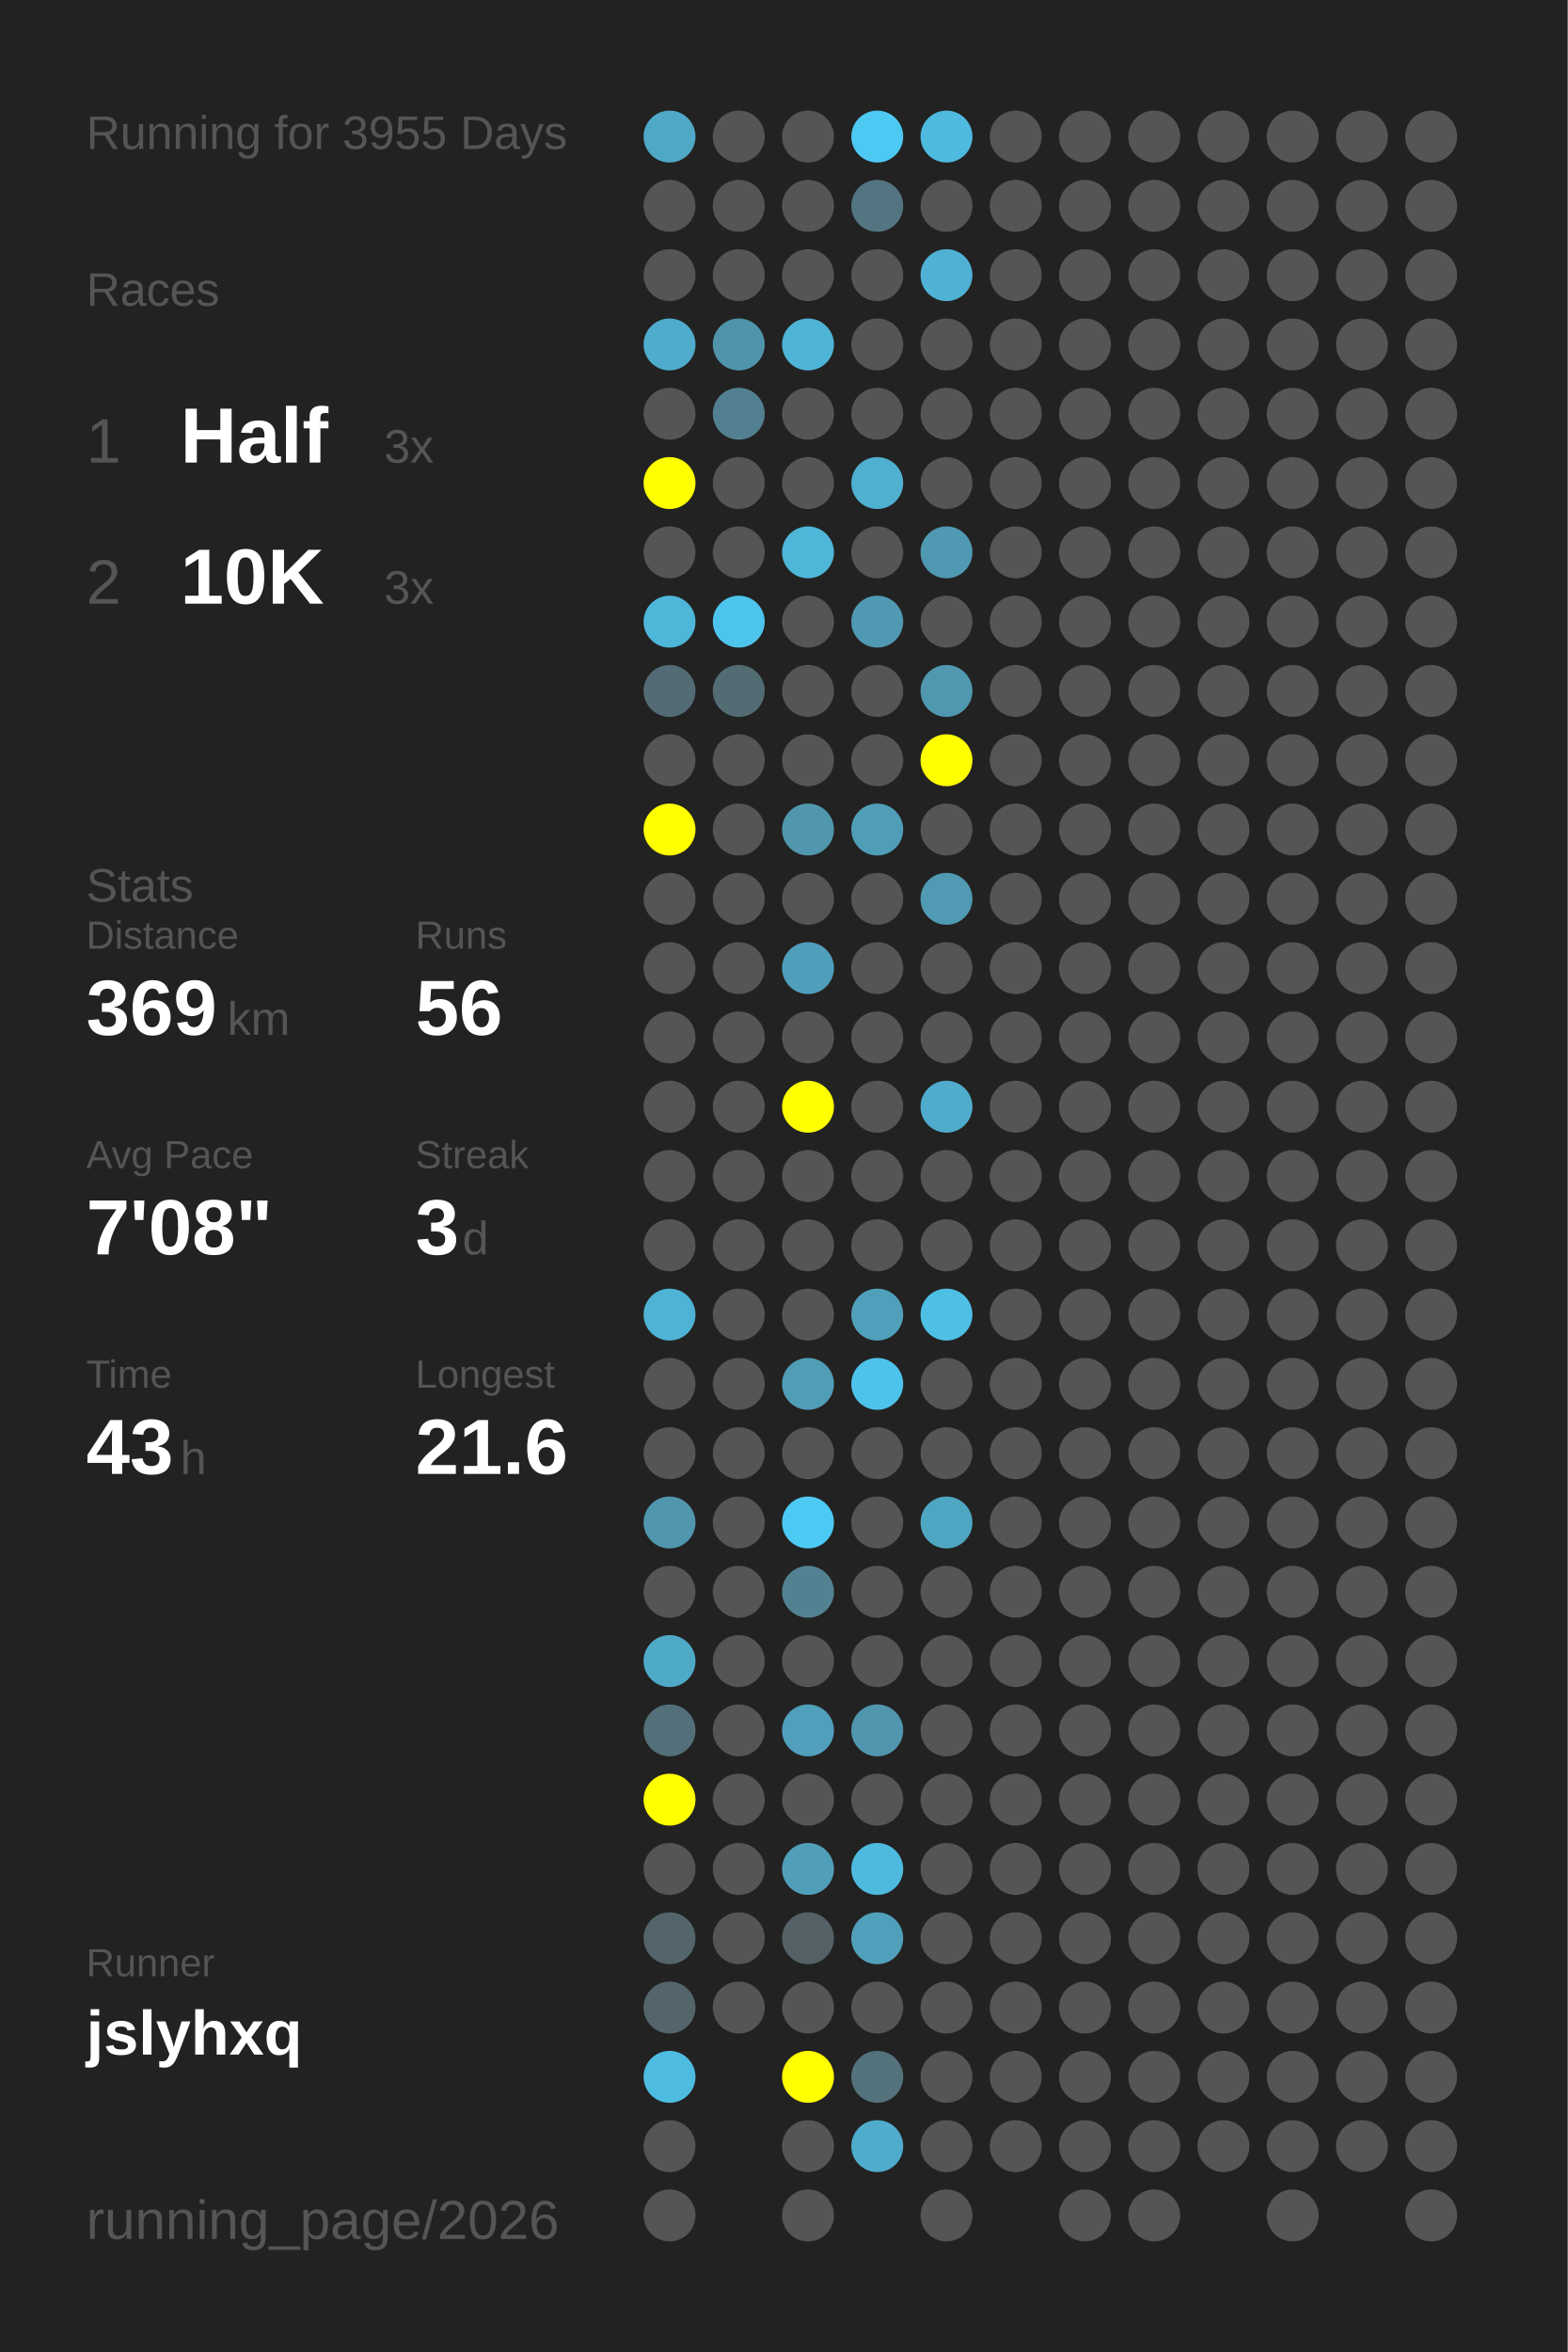
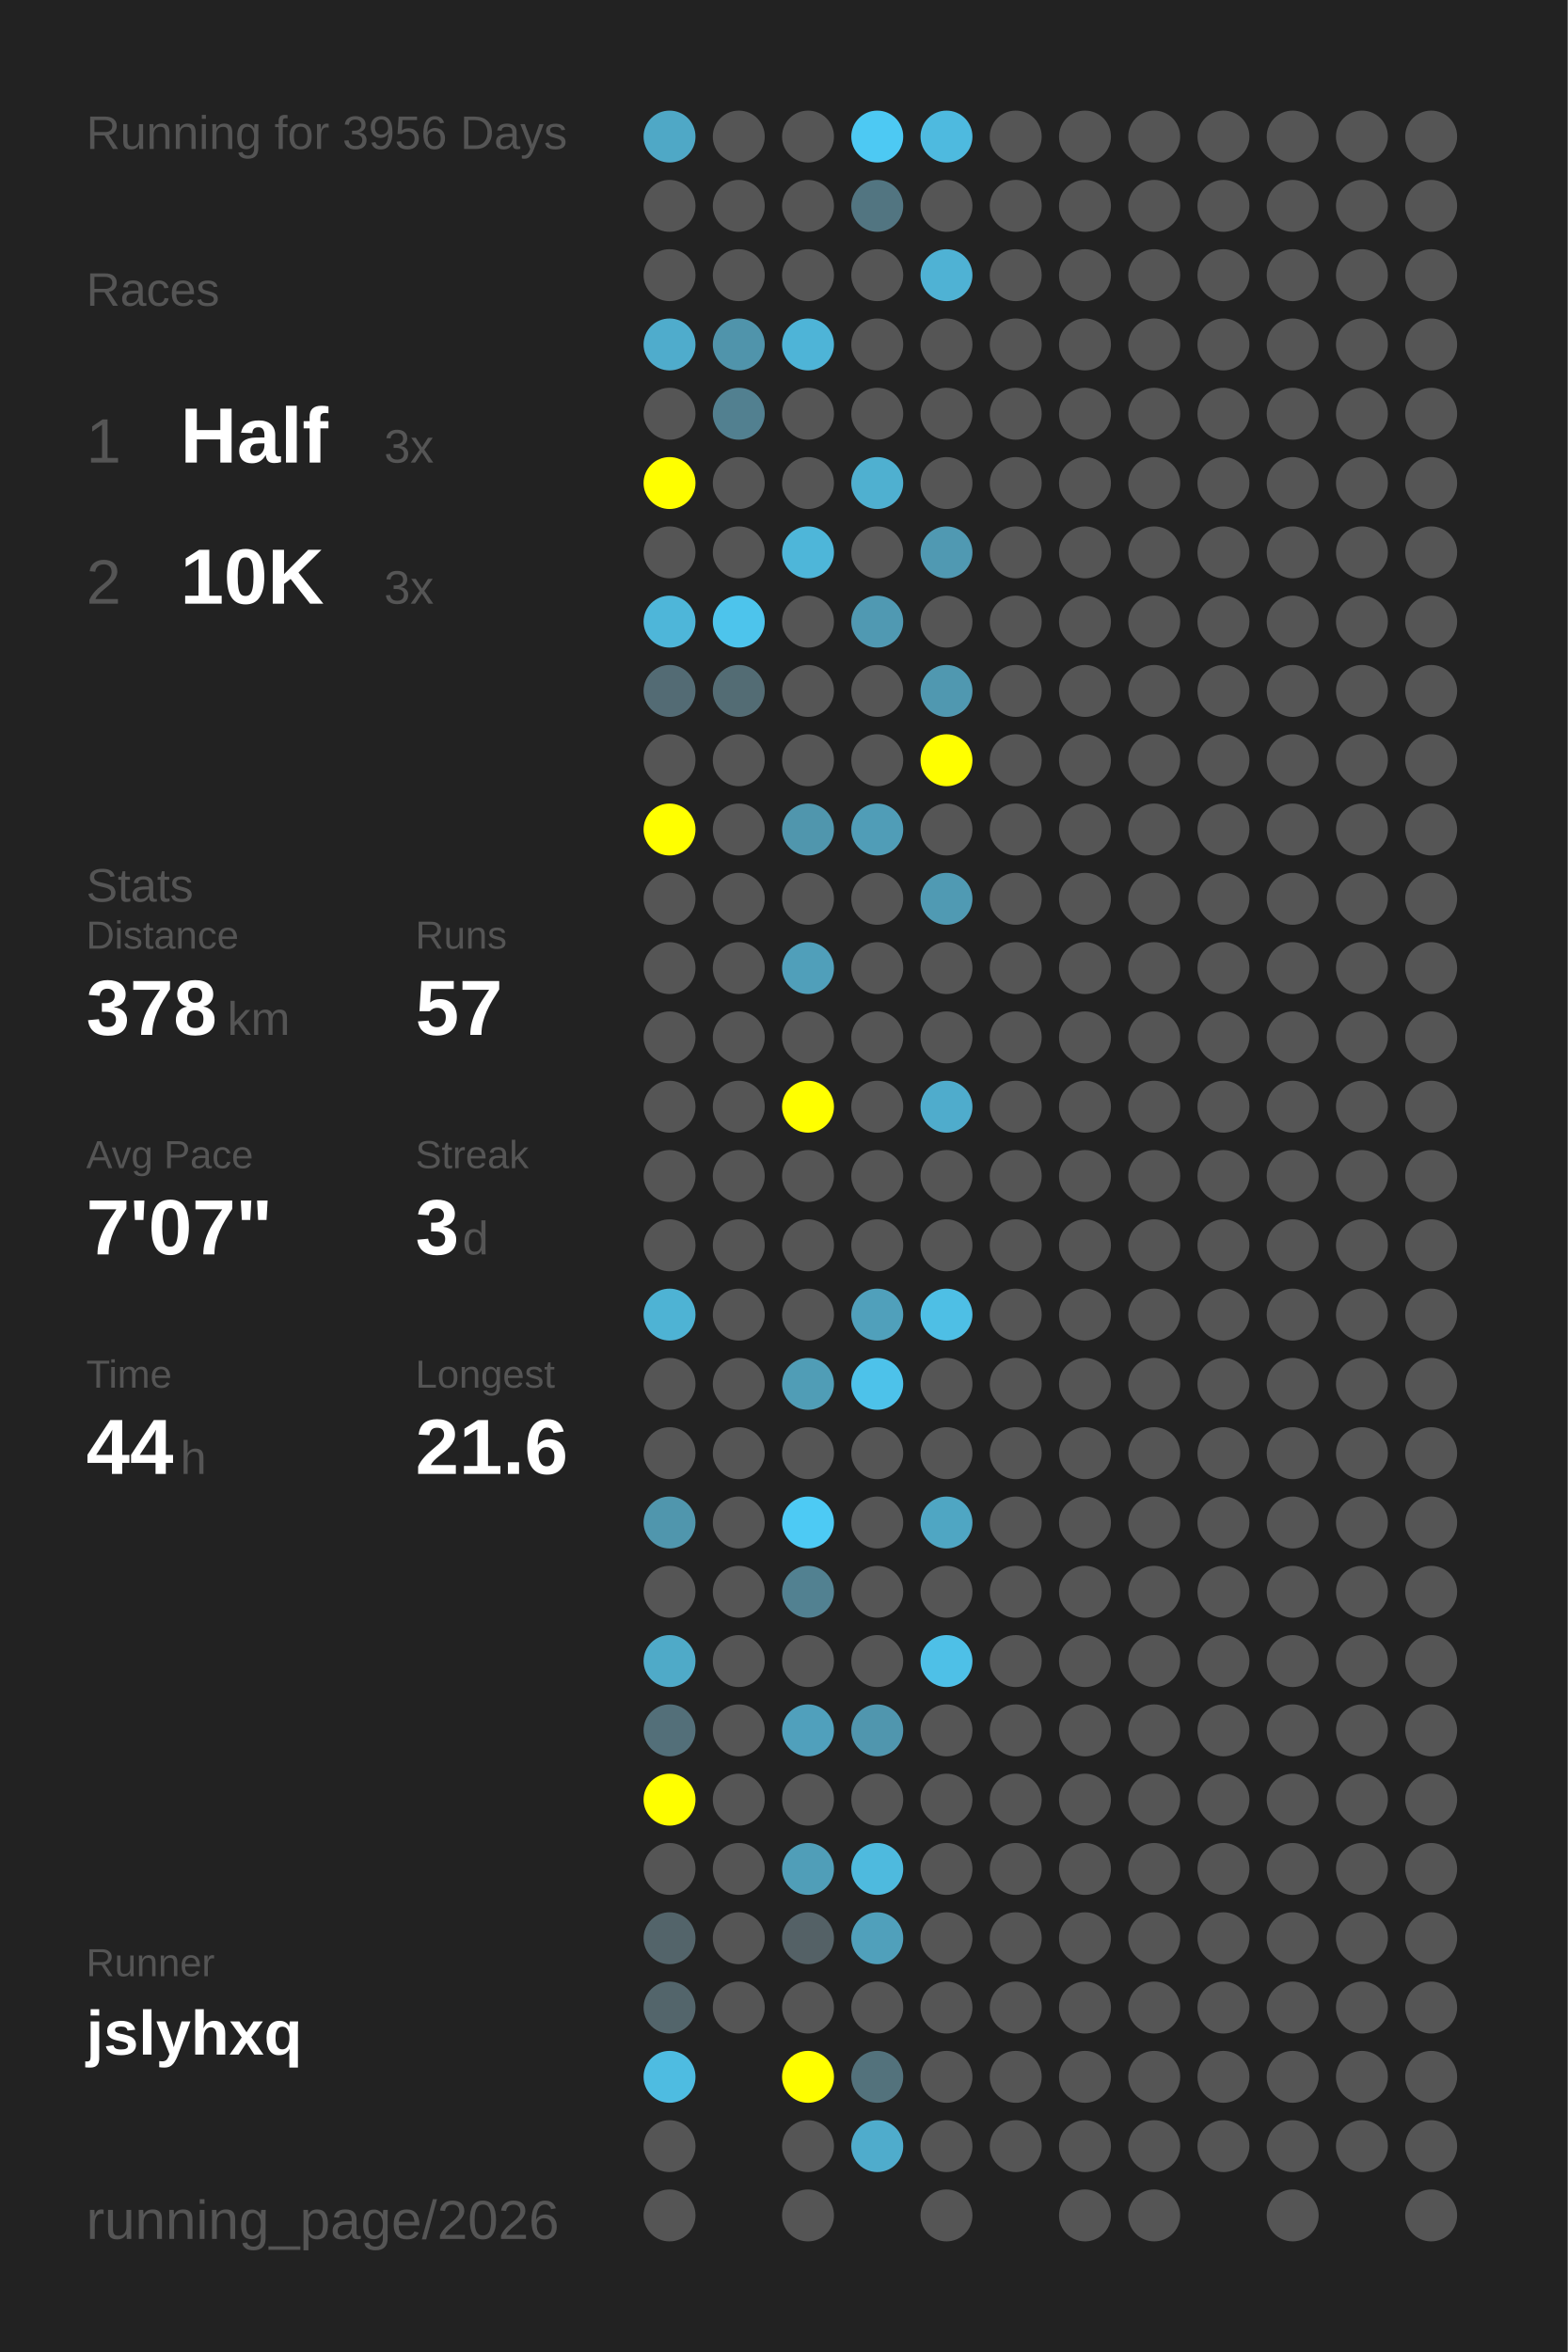
<svg xmlns="http://www.w3.org/2000/svg" baseProfile="full" height="300mm" version="1.1" viewBox="0,0,200,300" width="200mm">
  <defs />
  <rect fill="#222222" height="300" width="200" x="0" y="0" />
-   <text fill="#555555" style="font-size:6px; font-family:Arial;" x="11" y="19">Running for 3955 Days</text>
+   <text fill="#555555" style="font-size:6px; font-family:Arial;" x="11" y="19">Running for 3956 Days</text>
  <text fill="#555555" style="font-size:6px; font-family:Arial;" x="11" y="39">Races</text>
  <text fill="#555555" style="font-size:8px; font-family:Arial;" x="11" y="59">1</text>
  <text fill="#FFFFFF" style="font-size:10px; font-family:Arial; font-weight:bold;" x="23" y="59">Half</text>
  <text fill="#555555" style="font-size:6px; font-family:Arial;" x="49" y="59">3x</text>
  <text fill="#555555" style="font-size:8px; font-family:Arial;" x="11" y="77">2</text>
  <text fill="#FFFFFF" style="font-size:10px; font-family:Arial; font-weight:bold;" x="23" y="77">10K</text>
  <text fill="#555555" style="font-size:6px; font-family:Arial;" x="49" y="77">3x</text>
  <text fill="#555555" style="font-size:6px; font-family:Arial;" x="11" y="115">Stats</text>
  <text fill="#555555" style="font-size:5px; font-family:Arial;" x="11" y="121">Distance</text>
-   <text fill="#FFFFFF" style="font-size:10px; font-family:Arial; font-weight:bold;" x="11" y="132">369</text>
+   <text fill="#FFFFFF" style="font-size:10px; font-family:Arial; font-weight:bold;" x="11" y="132">378</text>
  <text fill="#555555" style="font-size:6px; font-family:Arial;" x="29" y="132">km</text>
  <text fill="#555555" style="font-size:5px; font-family:Arial;" x="53" y="121">Runs</text>
-   <text fill="#FFFFFF" style="font-size:10px; font-family:Arial; font-weight:bold;" x="53" y="132">56</text>
+   <text fill="#FFFFFF" style="font-size:10px; font-family:Arial; font-weight:bold;" x="53" y="132">57</text>
  <text fill="#555555" style="font-size:5px; font-family:Arial;" x="11" y="149">Avg Pace</text>
-   <text fill="#FFFFFF" style="font-size:10px; font-family:Arial; font-weight:bold;" x="11" y="160">7'08"</text>
+   <text fill="#FFFFFF" style="font-size:10px; font-family:Arial; font-weight:bold;" x="11" y="160">7'07"</text>
  <text fill="#555555" style="font-size:5px; font-family:Arial;" x="53" y="149">Streak</text>
  <text fill="#FFFFFF" style="font-size:10px; font-family:Arial; font-weight:bold;" x="53" y="160">3</text>
  <text fill="#555555" style="font-size:6px; font-family:Arial;" x="59" y="160">d</text>
  <text fill="#555555" style="font-size:5px; font-family:Arial;" x="11" y="177">Time</text>
-   <text fill="#FFFFFF" style="font-size:10px; font-family:Arial; font-weight:bold;" x="11" y="188">43</text>
+   <text fill="#FFFFFF" style="font-size:10px; font-family:Arial; font-weight:bold;" x="11" y="188">44</text>
  <text fill="#555555" style="font-size:6px; font-family:Arial;" x="23" y="188">h</text>
  <text fill="#555555" style="font-size:5px; font-family:Arial;" x="53" y="177">Longest</text>
  <text fill="#FFFFFF" style="font-size:10px; font-family:Arial; font-weight:bold;" x="53" y="188">21.6</text>
  <text fill="#555555" style="font-size:5px; font-family:Arial;" x="11" y="252.065">Runner</text>
  <text fill="#FFFFFF" style="font-size:8px; font-family:Arial; font-weight:bold;" x="11" y="262.065">jslyhxq</text>
  <text fill="#555555" style="font-size:7px; font-family:Arial;" x="11" y="285.581">running_page/2026</text>
  <circle cx="85.417" cy="17.419" fill="#4fa8c6" r="3.312" />
  <circle cx="85.417" cy="26.258" fill="#555555" r="3.312" />
  <circle cx="85.417" cy="35.097" fill="#555555" r="3.312" />
  <circle cx="85.417" cy="43.935" fill="#4faccc" r="3.312" />
  <circle cx="85.417" cy="52.774" fill="#555555" r="3.312" />
  <circle cx="85.417" cy="61.613" fill="#FFFF00" r="3.312" />
  <circle cx="85.417" cy="70.452" fill="#555555" r="3.312" />
  <circle cx="85.417" cy="79.29" fill="#4eb6d9" r="3.312" />
  <circle cx="85.417" cy="88.129" fill="#536b74" r="3.312" />
  <circle cx="85.417" cy="96.968" fill="#555555" r="3.312" />
  <circle cx="85.417" cy="105.806" fill="#FFFF00" r="3.312" />
  <circle cx="85.417" cy="114.645" fill="#555555" r="3.312" />
  <circle cx="85.417" cy="123.484" fill="#555555" r="3.312" />
  <circle cx="85.417" cy="132.323" fill="#555555" r="3.312" />
  <circle cx="85.417" cy="141.161" fill="#555555" r="3.312" />
  <circle cx="85.417" cy="150" fill="#555555" r="3.312" />
  <circle cx="85.417" cy="158.839" fill="#555555" r="3.312" />
  <circle cx="85.417" cy="167.677" fill="#4eb3d4" r="3.312" />
  <circle cx="85.417" cy="176.516" fill="#555555" r="3.312" />
  <circle cx="85.417" cy="185.355" fill="#555555" r="3.312" />
  <circle cx="85.417" cy="194.194" fill="#5096ad" r="3.312" />
  <circle cx="85.417" cy="203.032" fill="#555555" r="3.312" />
  <circle cx="85.417" cy="211.871" fill="#4faac8" r="3.312" />
  <circle cx="85.417" cy="220.71" fill="#536f79" r="3.312" />
  <circle cx="85.417" cy="229.548" fill="#FFFF00" r="3.312" />
  <circle cx="85.417" cy="238.387" fill="#555555" r="3.312" />
  <circle cx="85.417" cy="247.226" fill="#53646a" r="3.312" />
  <circle cx="85.417" cy="256.065" fill="#53656b" r="3.312" />
  <circle cx="85.417" cy="264.903" fill="#4ebce1" r="3.312" />
  <circle cx="85.417" cy="273.742" fill="#555555" r="3.312" />
  <circle cx="85.417" cy="282.581" fill="#555555" r="3.312" />
  <circle cx="94.25" cy="17.419" fill="#555555" r="3.312" />
  <circle cx="94.25" cy="26.258" fill="#555555" r="3.312" />
  <circle cx="94.25" cy="35.097" fill="#555555" r="3.312" />
  <circle cx="94.25" cy="43.935" fill="#5094ab" r="3.312" />
  <circle cx="94.25" cy="52.774" fill="#528090" r="3.312" />
  <circle cx="94.25" cy="61.613" fill="#555555" r="3.312" />
  <circle cx="94.25" cy="70.452" fill="#555555" r="3.312" />
  <circle cx="94.25" cy="79.29" fill="#4dc4ec" r="3.312" />
  <circle cx="94.25" cy="88.129" fill="#536c74" r="3.312" />
  <circle cx="94.25" cy="96.968" fill="#555555" r="3.312" />
  <circle cx="94.25" cy="105.806" fill="#555555" r="3.312" />
  <circle cx="94.25" cy="114.645" fill="#555555" r="3.312" />
  <circle cx="94.25" cy="123.484" fill="#555555" r="3.312" />
  <circle cx="94.25" cy="132.323" fill="#555555" r="3.312" />
  <circle cx="94.25" cy="141.161" fill="#555555" r="3.312" />
  <circle cx="94.25" cy="150" fill="#555555" r="3.312" />
  <circle cx="94.25" cy="158.839" fill="#555555" r="3.312" />
  <circle cx="94.25" cy="167.677" fill="#555555" r="3.312" />
  <circle cx="94.25" cy="176.516" fill="#555555" r="3.312" />
  <circle cx="94.25" cy="185.355" fill="#555555" r="3.312" />
  <circle cx="94.25" cy="194.194" fill="#555555" r="3.312" />
  <circle cx="94.25" cy="203.032" fill="#555555" r="3.312" />
  <circle cx="94.25" cy="211.871" fill="#555555" r="3.312" />
  <circle cx="94.25" cy="220.71" fill="#555555" r="3.312" />
  <circle cx="94.25" cy="229.548" fill="#555555" r="3.312" />
  <circle cx="94.25" cy="238.387" fill="#555555" r="3.312" />
  <circle cx="94.25" cy="247.226" fill="#555555" r="3.312" />
  <circle cx="94.25" cy="256.065" fill="#555555" r="3.312" />
  <circle cx="103.083" cy="17.419" fill="#555555" r="3.312" />
  <circle cx="103.083" cy="26.258" fill="#555555" r="3.312" />
  <circle cx="103.083" cy="35.097" fill="#555555" r="3.312" />
  <circle cx="103.083" cy="43.935" fill="#4eb4d7" r="3.312" />
  <circle cx="103.083" cy="52.774" fill="#555555" r="3.312" />
  <circle cx="103.083" cy="61.613" fill="#555555" r="3.312" />
  <circle cx="103.083" cy="70.452" fill="#4eb6d9" r="3.312" />
  <circle cx="103.083" cy="79.29" fill="#555555" r="3.312" />
  <circle cx="103.083" cy="88.129" fill="#555555" r="3.312" />
  <circle cx="103.083" cy="96.968" fill="#555555" r="3.312" />
  <circle cx="103.083" cy="105.806" fill="#5096ad" r="3.312" />
  <circle cx="103.083" cy="114.645" fill="#555555" r="3.312" />
  <circle cx="103.083" cy="123.484" fill="#509fba" r="3.312" />
  <circle cx="103.083" cy="132.323" fill="#555555" r="3.312" />
  <circle cx="103.083" cy="141.161" fill="#FFFF00" r="3.312" />
  <circle cx="103.083" cy="150" fill="#555555" r="3.312" />
  <circle cx="103.083" cy="158.839" fill="#555555" r="3.312" />
  <circle cx="103.083" cy="167.677" fill="#555555" r="3.312" />
  <circle cx="103.083" cy="176.516" fill="#509db6" r="3.312" />
  <circle cx="103.083" cy="185.355" fill="#555555" r="3.312" />
  <circle cx="103.083" cy="194.194" fill="#4dcaf4" r="3.312" />
  <circle cx="103.083" cy="203.032" fill="#528191" r="3.312" />
  <circle cx="103.083" cy="211.871" fill="#555555" r="3.312" />
  <circle cx="103.083" cy="220.71" fill="#50a0bc" r="3.312" />
  <circle cx="103.083" cy="229.548" fill="#555555" r="3.312" />
  <circle cx="103.083" cy="238.387" fill="#509eb8" r="3.312" />
  <circle cx="103.083" cy="247.226" fill="#546166" r="3.312" />
  <circle cx="103.083" cy="256.065" fill="#555555" r="3.312" />
  <circle cx="103.083" cy="264.903" fill="#FFFF00" r="3.312" />
  <circle cx="103.083" cy="273.742" fill="#555555" r="3.312" />
  <circle cx="103.083" cy="282.581" fill="#555555" r="3.312" />
  <circle cx="111.917" cy="17.419" fill="#4dc9f3" r="3.312" />
  <circle cx="111.917" cy="26.258" fill="#527581" r="3.312" />
  <circle cx="111.917" cy="35.097" fill="#555555" r="3.312" />
  <circle cx="111.917" cy="43.935" fill="#555555" r="3.312" />
  <circle cx="111.917" cy="52.774" fill="#555555" r="3.312" />
  <circle cx="111.917" cy="61.613" fill="#4fb0d0" r="3.312" />
  <circle cx="111.917" cy="70.452" fill="#555555" r="3.312" />
  <circle cx="111.917" cy="79.29" fill="#5099b2" r="3.312" />
  <circle cx="111.917" cy="88.129" fill="#555555" r="3.312" />
  <circle cx="111.917" cy="96.968" fill="#555555" r="3.312" />
  <circle cx="111.917" cy="105.806" fill="#509db7" r="3.312" />
  <circle cx="111.917" cy="114.645" fill="#555555" r="3.312" />
  <circle cx="111.917" cy="123.484" fill="#555555" r="3.312" />
  <circle cx="111.917" cy="132.323" fill="#555555" r="3.312" />
  <circle cx="111.917" cy="141.161" fill="#555555" r="3.312" />
  <circle cx="111.917" cy="150" fill="#555555" r="3.312" />
  <circle cx="111.917" cy="158.839" fill="#555555" r="3.312" />
  <circle cx="111.917" cy="167.677" fill="#50a0bb" r="3.312" />
  <circle cx="111.917" cy="176.516" fill="#4dc2ea" r="3.312" />
  <circle cx="111.917" cy="185.355" fill="#555555" r="3.312" />
  <circle cx="111.917" cy="194.194" fill="#555555" r="3.312" />
  <circle cx="111.917" cy="203.032" fill="#555555" r="3.312" />
  <circle cx="111.917" cy="211.871" fill="#555555" r="3.312" />
  <circle cx="111.917" cy="220.71" fill="#5096ae" r="3.312" />
  <circle cx="111.917" cy="229.548" fill="#555555" r="3.312" />
  <circle cx="111.917" cy="238.387" fill="#4ebade" r="3.312" />
  <circle cx="111.917" cy="247.226" fill="#50a0bb" r="3.312" />
  <circle cx="111.917" cy="256.065" fill="#555555" r="3.312" />
  <circle cx="111.917" cy="264.903" fill="#53727c" r="3.312" />
  <circle cx="111.917" cy="273.742" fill="#4faccc" r="3.312" />
  <circle cx="120.75" cy="17.419" fill="#4ebadf" r="3.312" />
  <circle cx="120.75" cy="26.258" fill="#555555" r="3.312" />
  <circle cx="120.75" cy="35.097" fill="#4fb2d4" r="3.312" />
  <circle cx="120.75" cy="43.935" fill="#555555" r="3.312" />
  <circle cx="120.75" cy="52.774" fill="#555555" r="3.312" />
  <circle cx="120.75" cy="61.613" fill="#555555" r="3.312" />
  <circle cx="120.75" cy="70.452" fill="#5099b2" r="3.312" />
  <circle cx="120.75" cy="79.29" fill="#555555" r="3.312" />
  <circle cx="120.75" cy="88.129" fill="#5098b0" r="3.312" />
  <circle cx="120.75" cy="96.968" fill="#FFFF00" r="3.312" />
  <circle cx="120.75" cy="105.806" fill="#555555" r="3.312" />
  <circle cx="120.75" cy="114.645" fill="#509ab3" r="3.312" />
  <circle cx="120.75" cy="123.484" fill="#555555" r="3.312" />
  <circle cx="120.75" cy="132.323" fill="#555555" r="3.312" />
  <circle cx="120.75" cy="141.161" fill="#4faccc" r="3.312" />
  <circle cx="120.75" cy="150" fill="#555555" r="3.312" />
  <circle cx="120.75" cy="158.839" fill="#555555" r="3.312" />
  <circle cx="120.75" cy="167.677" fill="#4ebfe5" r="3.312" />
  <circle cx="120.75" cy="176.516" fill="#555555" r="3.312" />
  <circle cx="120.75" cy="185.355" fill="#555555" r="3.312" />
  <circle cx="120.75" cy="194.194" fill="#4fa6c3" r="3.312" />
  <circle cx="120.75" cy="203.032" fill="#555555" r="3.312" />
-   <circle cx="120.75" cy="211.871" fill="#555555" r="3.312" />
+   <circle cx="120.75" cy="211.871" fill="#4ec0e7" r="3.312" />
  <circle cx="120.75" cy="220.71" fill="#555555" r="3.312" />
  <circle cx="120.75" cy="229.548" fill="#555555" r="3.312" />
  <circle cx="120.75" cy="238.387" fill="#555555" r="3.312" />
  <circle cx="120.75" cy="247.226" fill="#555555" r="3.312" />
  <circle cx="120.75" cy="256.065" fill="#555555" r="3.312" />
  <circle cx="120.75" cy="264.903" fill="#555555" r="3.312" />
  <circle cx="120.75" cy="273.742" fill="#555555" r="3.312" />
  <circle cx="120.75" cy="282.581" fill="#555555" r="3.312" />
  <circle cx="129.583" cy="17.419" fill="#555555" r="3.312" />
  <circle cx="129.583" cy="26.258" fill="#555555" r="3.312" />
  <circle cx="129.583" cy="35.097" fill="#555555" r="3.312" />
  <circle cx="129.583" cy="43.935" fill="#555555" r="3.312" />
  <circle cx="129.583" cy="52.774" fill="#555555" r="3.312" />
  <circle cx="129.583" cy="61.613" fill="#555555" r="3.312" />
  <circle cx="129.583" cy="70.452" fill="#555555" r="3.312" />
  <circle cx="129.583" cy="79.29" fill="#555555" r="3.312" />
  <circle cx="129.583" cy="88.129" fill="#555555" r="3.312" />
  <circle cx="129.583" cy="96.968" fill="#555555" r="3.312" />
  <circle cx="129.583" cy="105.806" fill="#555555" r="3.312" />
  <circle cx="129.583" cy="114.645" fill="#555555" r="3.312" />
  <circle cx="129.583" cy="123.484" fill="#555555" r="3.312" />
  <circle cx="129.583" cy="132.323" fill="#555555" r="3.312" />
  <circle cx="129.583" cy="141.161" fill="#555555" r="3.312" />
  <circle cx="129.583" cy="150" fill="#555555" r="3.312" />
  <circle cx="129.583" cy="158.839" fill="#555555" r="3.312" />
  <circle cx="129.583" cy="167.677" fill="#555555" r="3.312" />
  <circle cx="129.583" cy="176.516" fill="#555555" r="3.312" />
  <circle cx="129.583" cy="185.355" fill="#555555" r="3.312" />
  <circle cx="129.583" cy="194.194" fill="#555555" r="3.312" />
  <circle cx="129.583" cy="203.032" fill="#555555" r="3.312" />
  <circle cx="129.583" cy="211.871" fill="#555555" r="3.312" />
  <circle cx="129.583" cy="220.71" fill="#555555" r="3.312" />
  <circle cx="129.583" cy="229.548" fill="#555555" r="3.312" />
  <circle cx="129.583" cy="238.387" fill="#555555" r="3.312" />
  <circle cx="129.583" cy="247.226" fill="#555555" r="3.312" />
  <circle cx="129.583" cy="256.065" fill="#555555" r="3.312" />
  <circle cx="129.583" cy="264.903" fill="#555555" r="3.312" />
  <circle cx="129.583" cy="273.742" fill="#555555" r="3.312" />
  <circle cx="138.417" cy="17.419" fill="#555555" r="3.312" />
  <circle cx="138.417" cy="26.258" fill="#555555" r="3.312" />
  <circle cx="138.417" cy="35.097" fill="#555555" r="3.312" />
  <circle cx="138.417" cy="43.935" fill="#555555" r="3.312" />
  <circle cx="138.417" cy="52.774" fill="#555555" r="3.312" />
  <circle cx="138.417" cy="61.613" fill="#555555" r="3.312" />
  <circle cx="138.417" cy="70.452" fill="#555555" r="3.312" />
  <circle cx="138.417" cy="79.29" fill="#555555" r="3.312" />
  <circle cx="138.417" cy="88.129" fill="#555555" r="3.312" />
  <circle cx="138.417" cy="96.968" fill="#555555" r="3.312" />
  <circle cx="138.417" cy="105.806" fill="#555555" r="3.312" />
  <circle cx="138.417" cy="114.645" fill="#555555" r="3.312" />
  <circle cx="138.417" cy="123.484" fill="#555555" r="3.312" />
  <circle cx="138.417" cy="132.323" fill="#555555" r="3.312" />
  <circle cx="138.417" cy="141.161" fill="#555555" r="3.312" />
  <circle cx="138.417" cy="150" fill="#555555" r="3.312" />
  <circle cx="138.417" cy="158.839" fill="#555555" r="3.312" />
  <circle cx="138.417" cy="167.677" fill="#555555" r="3.312" />
  <circle cx="138.417" cy="176.516" fill="#555555" r="3.312" />
  <circle cx="138.417" cy="185.355" fill="#555555" r="3.312" />
  <circle cx="138.417" cy="194.194" fill="#555555" r="3.312" />
  <circle cx="138.417" cy="203.032" fill="#555555" r="3.312" />
  <circle cx="138.417" cy="211.871" fill="#555555" r="3.312" />
  <circle cx="138.417" cy="220.71" fill="#555555" r="3.312" />
  <circle cx="138.417" cy="229.548" fill="#555555" r="3.312" />
  <circle cx="138.417" cy="238.387" fill="#555555" r="3.312" />
  <circle cx="138.417" cy="247.226" fill="#555555" r="3.312" />
  <circle cx="138.417" cy="256.065" fill="#555555" r="3.312" />
  <circle cx="138.417" cy="264.903" fill="#555555" r="3.312" />
  <circle cx="138.417" cy="273.742" fill="#555555" r="3.312" />
  <circle cx="138.417" cy="282.581" fill="#555555" r="3.312" />
  <circle cx="147.25" cy="17.419" fill="#555555" r="3.312" />
  <circle cx="147.25" cy="26.258" fill="#555555" r="3.312" />
  <circle cx="147.25" cy="35.097" fill="#555555" r="3.312" />
  <circle cx="147.25" cy="43.935" fill="#555555" r="3.312" />
  <circle cx="147.25" cy="52.774" fill="#555555" r="3.312" />
  <circle cx="147.25" cy="61.613" fill="#555555" r="3.312" />
  <circle cx="147.25" cy="70.452" fill="#555555" r="3.312" />
  <circle cx="147.25" cy="79.29" fill="#555555" r="3.312" />
  <circle cx="147.25" cy="88.129" fill="#555555" r="3.312" />
  <circle cx="147.25" cy="96.968" fill="#555555" r="3.312" />
  <circle cx="147.25" cy="105.806" fill="#555555" r="3.312" />
  <circle cx="147.25" cy="114.645" fill="#555555" r="3.312" />
  <circle cx="147.25" cy="123.484" fill="#555555" r="3.312" />
  <circle cx="147.25" cy="132.323" fill="#555555" r="3.312" />
  <circle cx="147.25" cy="141.161" fill="#555555" r="3.312" />
  <circle cx="147.25" cy="150" fill="#555555" r="3.312" />
  <circle cx="147.25" cy="158.839" fill="#555555" r="3.312" />
  <circle cx="147.25" cy="167.677" fill="#555555" r="3.312" />
  <circle cx="147.25" cy="176.516" fill="#555555" r="3.312" />
  <circle cx="147.25" cy="185.355" fill="#555555" r="3.312" />
  <circle cx="147.25" cy="194.194" fill="#555555" r="3.312" />
  <circle cx="147.25" cy="203.032" fill="#555555" r="3.312" />
  <circle cx="147.25" cy="211.871" fill="#555555" r="3.312" />
  <circle cx="147.25" cy="220.71" fill="#555555" r="3.312" />
  <circle cx="147.25" cy="229.548" fill="#555555" r="3.312" />
  <circle cx="147.25" cy="238.387" fill="#555555" r="3.312" />
  <circle cx="147.25" cy="247.226" fill="#555555" r="3.312" />
  <circle cx="147.25" cy="256.065" fill="#555555" r="3.312" />
  <circle cx="147.25" cy="264.903" fill="#555555" r="3.312" />
  <circle cx="147.25" cy="273.742" fill="#555555" r="3.312" />
  <circle cx="147.25" cy="282.581" fill="#555555" r="3.312" />
  <circle cx="156.083" cy="17.419" fill="#555555" r="3.312" />
  <circle cx="156.083" cy="26.258" fill="#555555" r="3.312" />
  <circle cx="156.083" cy="35.097" fill="#555555" r="3.312" />
  <circle cx="156.083" cy="43.935" fill="#555555" r="3.312" />
  <circle cx="156.083" cy="52.774" fill="#555555" r="3.312" />
  <circle cx="156.083" cy="61.613" fill="#555555" r="3.312" />
  <circle cx="156.083" cy="70.452" fill="#555555" r="3.312" />
  <circle cx="156.083" cy="79.29" fill="#555555" r="3.312" />
  <circle cx="156.083" cy="88.129" fill="#555555" r="3.312" />
  <circle cx="156.083" cy="96.968" fill="#555555" r="3.312" />
  <circle cx="156.083" cy="105.806" fill="#555555" r="3.312" />
  <circle cx="156.083" cy="114.645" fill="#555555" r="3.312" />
  <circle cx="156.083" cy="123.484" fill="#555555" r="3.312" />
  <circle cx="156.083" cy="132.323" fill="#555555" r="3.312" />
  <circle cx="156.083" cy="141.161" fill="#555555" r="3.312" />
  <circle cx="156.083" cy="150" fill="#555555" r="3.312" />
  <circle cx="156.083" cy="158.839" fill="#555555" r="3.312" />
  <circle cx="156.083" cy="167.677" fill="#555555" r="3.312" />
  <circle cx="156.083" cy="176.516" fill="#555555" r="3.312" />
  <circle cx="156.083" cy="185.355" fill="#555555" r="3.312" />
  <circle cx="156.083" cy="194.194" fill="#555555" r="3.312" />
  <circle cx="156.083" cy="203.032" fill="#555555" r="3.312" />
  <circle cx="156.083" cy="211.871" fill="#555555" r="3.312" />
  <circle cx="156.083" cy="220.71" fill="#555555" r="3.312" />
  <circle cx="156.083" cy="229.548" fill="#555555" r="3.312" />
  <circle cx="156.083" cy="238.387" fill="#555555" r="3.312" />
  <circle cx="156.083" cy="247.226" fill="#555555" r="3.312" />
  <circle cx="156.083" cy="256.065" fill="#555555" r="3.312" />
  <circle cx="156.083" cy="264.903" fill="#555555" r="3.312" />
  <circle cx="156.083" cy="273.742" fill="#555555" r="3.312" />
  <circle cx="164.917" cy="17.419" fill="#555555" r="3.312" />
  <circle cx="164.917" cy="26.258" fill="#555555" r="3.312" />
  <circle cx="164.917" cy="35.097" fill="#555555" r="3.312" />
  <circle cx="164.917" cy="43.935" fill="#555555" r="3.312" />
  <circle cx="164.917" cy="52.774" fill="#555555" r="3.312" />
  <circle cx="164.917" cy="61.613" fill="#555555" r="3.312" />
  <circle cx="164.917" cy="70.452" fill="#555555" r="3.312" />
  <circle cx="164.917" cy="79.29" fill="#555555" r="3.312" />
  <circle cx="164.917" cy="88.129" fill="#555555" r="3.312" />
  <circle cx="164.917" cy="96.968" fill="#555555" r="3.312" />
  <circle cx="164.917" cy="105.806" fill="#555555" r="3.312" />
  <circle cx="164.917" cy="114.645" fill="#555555" r="3.312" />
  <circle cx="164.917" cy="123.484" fill="#555555" r="3.312" />
  <circle cx="164.917" cy="132.323" fill="#555555" r="3.312" />
  <circle cx="164.917" cy="141.161" fill="#555555" r="3.312" />
  <circle cx="164.917" cy="150" fill="#555555" r="3.312" />
  <circle cx="164.917" cy="158.839" fill="#555555" r="3.312" />
  <circle cx="164.917" cy="167.677" fill="#555555" r="3.312" />
  <circle cx="164.917" cy="176.516" fill="#555555" r="3.312" />
  <circle cx="164.917" cy="185.355" fill="#555555" r="3.312" />
  <circle cx="164.917" cy="194.194" fill="#555555" r="3.312" />
  <circle cx="164.917" cy="203.032" fill="#555555" r="3.312" />
  <circle cx="164.917" cy="211.871" fill="#555555" r="3.312" />
  <circle cx="164.917" cy="220.71" fill="#555555" r="3.312" />
  <circle cx="164.917" cy="229.548" fill="#555555" r="3.312" />
  <circle cx="164.917" cy="238.387" fill="#555555" r="3.312" />
  <circle cx="164.917" cy="247.226" fill="#555555" r="3.312" />
  <circle cx="164.917" cy="256.065" fill="#555555" r="3.312" />
  <circle cx="164.917" cy="264.903" fill="#555555" r="3.312" />
  <circle cx="164.917" cy="273.742" fill="#555555" r="3.312" />
  <circle cx="164.917" cy="282.581" fill="#555555" r="3.312" />
  <circle cx="173.75" cy="17.419" fill="#555555" r="3.312" />
  <circle cx="173.75" cy="26.258" fill="#555555" r="3.312" />
  <circle cx="173.75" cy="35.097" fill="#555555" r="3.312" />
  <circle cx="173.75" cy="43.935" fill="#555555" r="3.312" />
  <circle cx="173.75" cy="52.774" fill="#555555" r="3.312" />
  <circle cx="173.75" cy="61.613" fill="#555555" r="3.312" />
  <circle cx="173.75" cy="70.452" fill="#555555" r="3.312" />
  <circle cx="173.75" cy="79.29" fill="#555555" r="3.312" />
  <circle cx="173.75" cy="88.129" fill="#555555" r="3.312" />
  <circle cx="173.75" cy="96.968" fill="#555555" r="3.312" />
  <circle cx="173.75" cy="105.806" fill="#555555" r="3.312" />
  <circle cx="173.75" cy="114.645" fill="#555555" r="3.312" />
  <circle cx="173.75" cy="123.484" fill="#555555" r="3.312" />
  <circle cx="173.75" cy="132.323" fill="#555555" r="3.312" />
  <circle cx="173.75" cy="141.161" fill="#555555" r="3.312" />
  <circle cx="173.75" cy="150" fill="#555555" r="3.312" />
  <circle cx="173.75" cy="158.839" fill="#555555" r="3.312" />
  <circle cx="173.75" cy="167.677" fill="#555555" r="3.312" />
  <circle cx="173.75" cy="176.516" fill="#555555" r="3.312" />
  <circle cx="173.75" cy="185.355" fill="#555555" r="3.312" />
  <circle cx="173.75" cy="194.194" fill="#555555" r="3.312" />
  <circle cx="173.75" cy="203.032" fill="#555555" r="3.312" />
  <circle cx="173.75" cy="211.871" fill="#555555" r="3.312" />
  <circle cx="173.75" cy="220.71" fill="#555555" r="3.312" />
  <circle cx="173.75" cy="229.548" fill="#555555" r="3.312" />
  <circle cx="173.75" cy="238.387" fill="#555555" r="3.312" />
  <circle cx="173.75" cy="247.226" fill="#555555" r="3.312" />
  <circle cx="173.75" cy="256.065" fill="#555555" r="3.312" />
  <circle cx="173.75" cy="264.903" fill="#555555" r="3.312" />
  <circle cx="173.75" cy="273.742" fill="#555555" r="3.312" />
  <circle cx="182.583" cy="17.419" fill="#555555" r="3.312" />
  <circle cx="182.583" cy="26.258" fill="#555555" r="3.312" />
  <circle cx="182.583" cy="35.097" fill="#555555" r="3.312" />
  <circle cx="182.583" cy="43.935" fill="#555555" r="3.312" />
  <circle cx="182.583" cy="52.774" fill="#555555" r="3.312" />
  <circle cx="182.583" cy="61.613" fill="#555555" r="3.312" />
  <circle cx="182.583" cy="70.452" fill="#555555" r="3.312" />
  <circle cx="182.583" cy="79.29" fill="#555555" r="3.312" />
  <circle cx="182.583" cy="88.129" fill="#555555" r="3.312" />
  <circle cx="182.583" cy="96.968" fill="#555555" r="3.312" />
  <circle cx="182.583" cy="105.806" fill="#555555" r="3.312" />
  <circle cx="182.583" cy="114.645" fill="#555555" r="3.312" />
  <circle cx="182.583" cy="123.484" fill="#555555" r="3.312" />
  <circle cx="182.583" cy="132.323" fill="#555555" r="3.312" />
  <circle cx="182.583" cy="141.161" fill="#555555" r="3.312" />
  <circle cx="182.583" cy="150" fill="#555555" r="3.312" />
  <circle cx="182.583" cy="158.839" fill="#555555" r="3.312" />
  <circle cx="182.583" cy="167.677" fill="#555555" r="3.312" />
  <circle cx="182.583" cy="176.516" fill="#555555" r="3.312" />
  <circle cx="182.583" cy="185.355" fill="#555555" r="3.312" />
  <circle cx="182.583" cy="194.194" fill="#555555" r="3.312" />
  <circle cx="182.583" cy="203.032" fill="#555555" r="3.312" />
  <circle cx="182.583" cy="211.871" fill="#555555" r="3.312" />
  <circle cx="182.583" cy="220.71" fill="#555555" r="3.312" />
  <circle cx="182.583" cy="229.548" fill="#555555" r="3.312" />
  <circle cx="182.583" cy="238.387" fill="#555555" r="3.312" />
  <circle cx="182.583" cy="247.226" fill="#555555" r="3.312" />
  <circle cx="182.583" cy="256.065" fill="#555555" r="3.312" />
  <circle cx="182.583" cy="264.903" fill="#555555" r="3.312" />
  <circle cx="182.583" cy="273.742" fill="#555555" r="3.312" />
  <circle cx="182.583" cy="282.581" fill="#555555" r="3.312" />
</svg>
